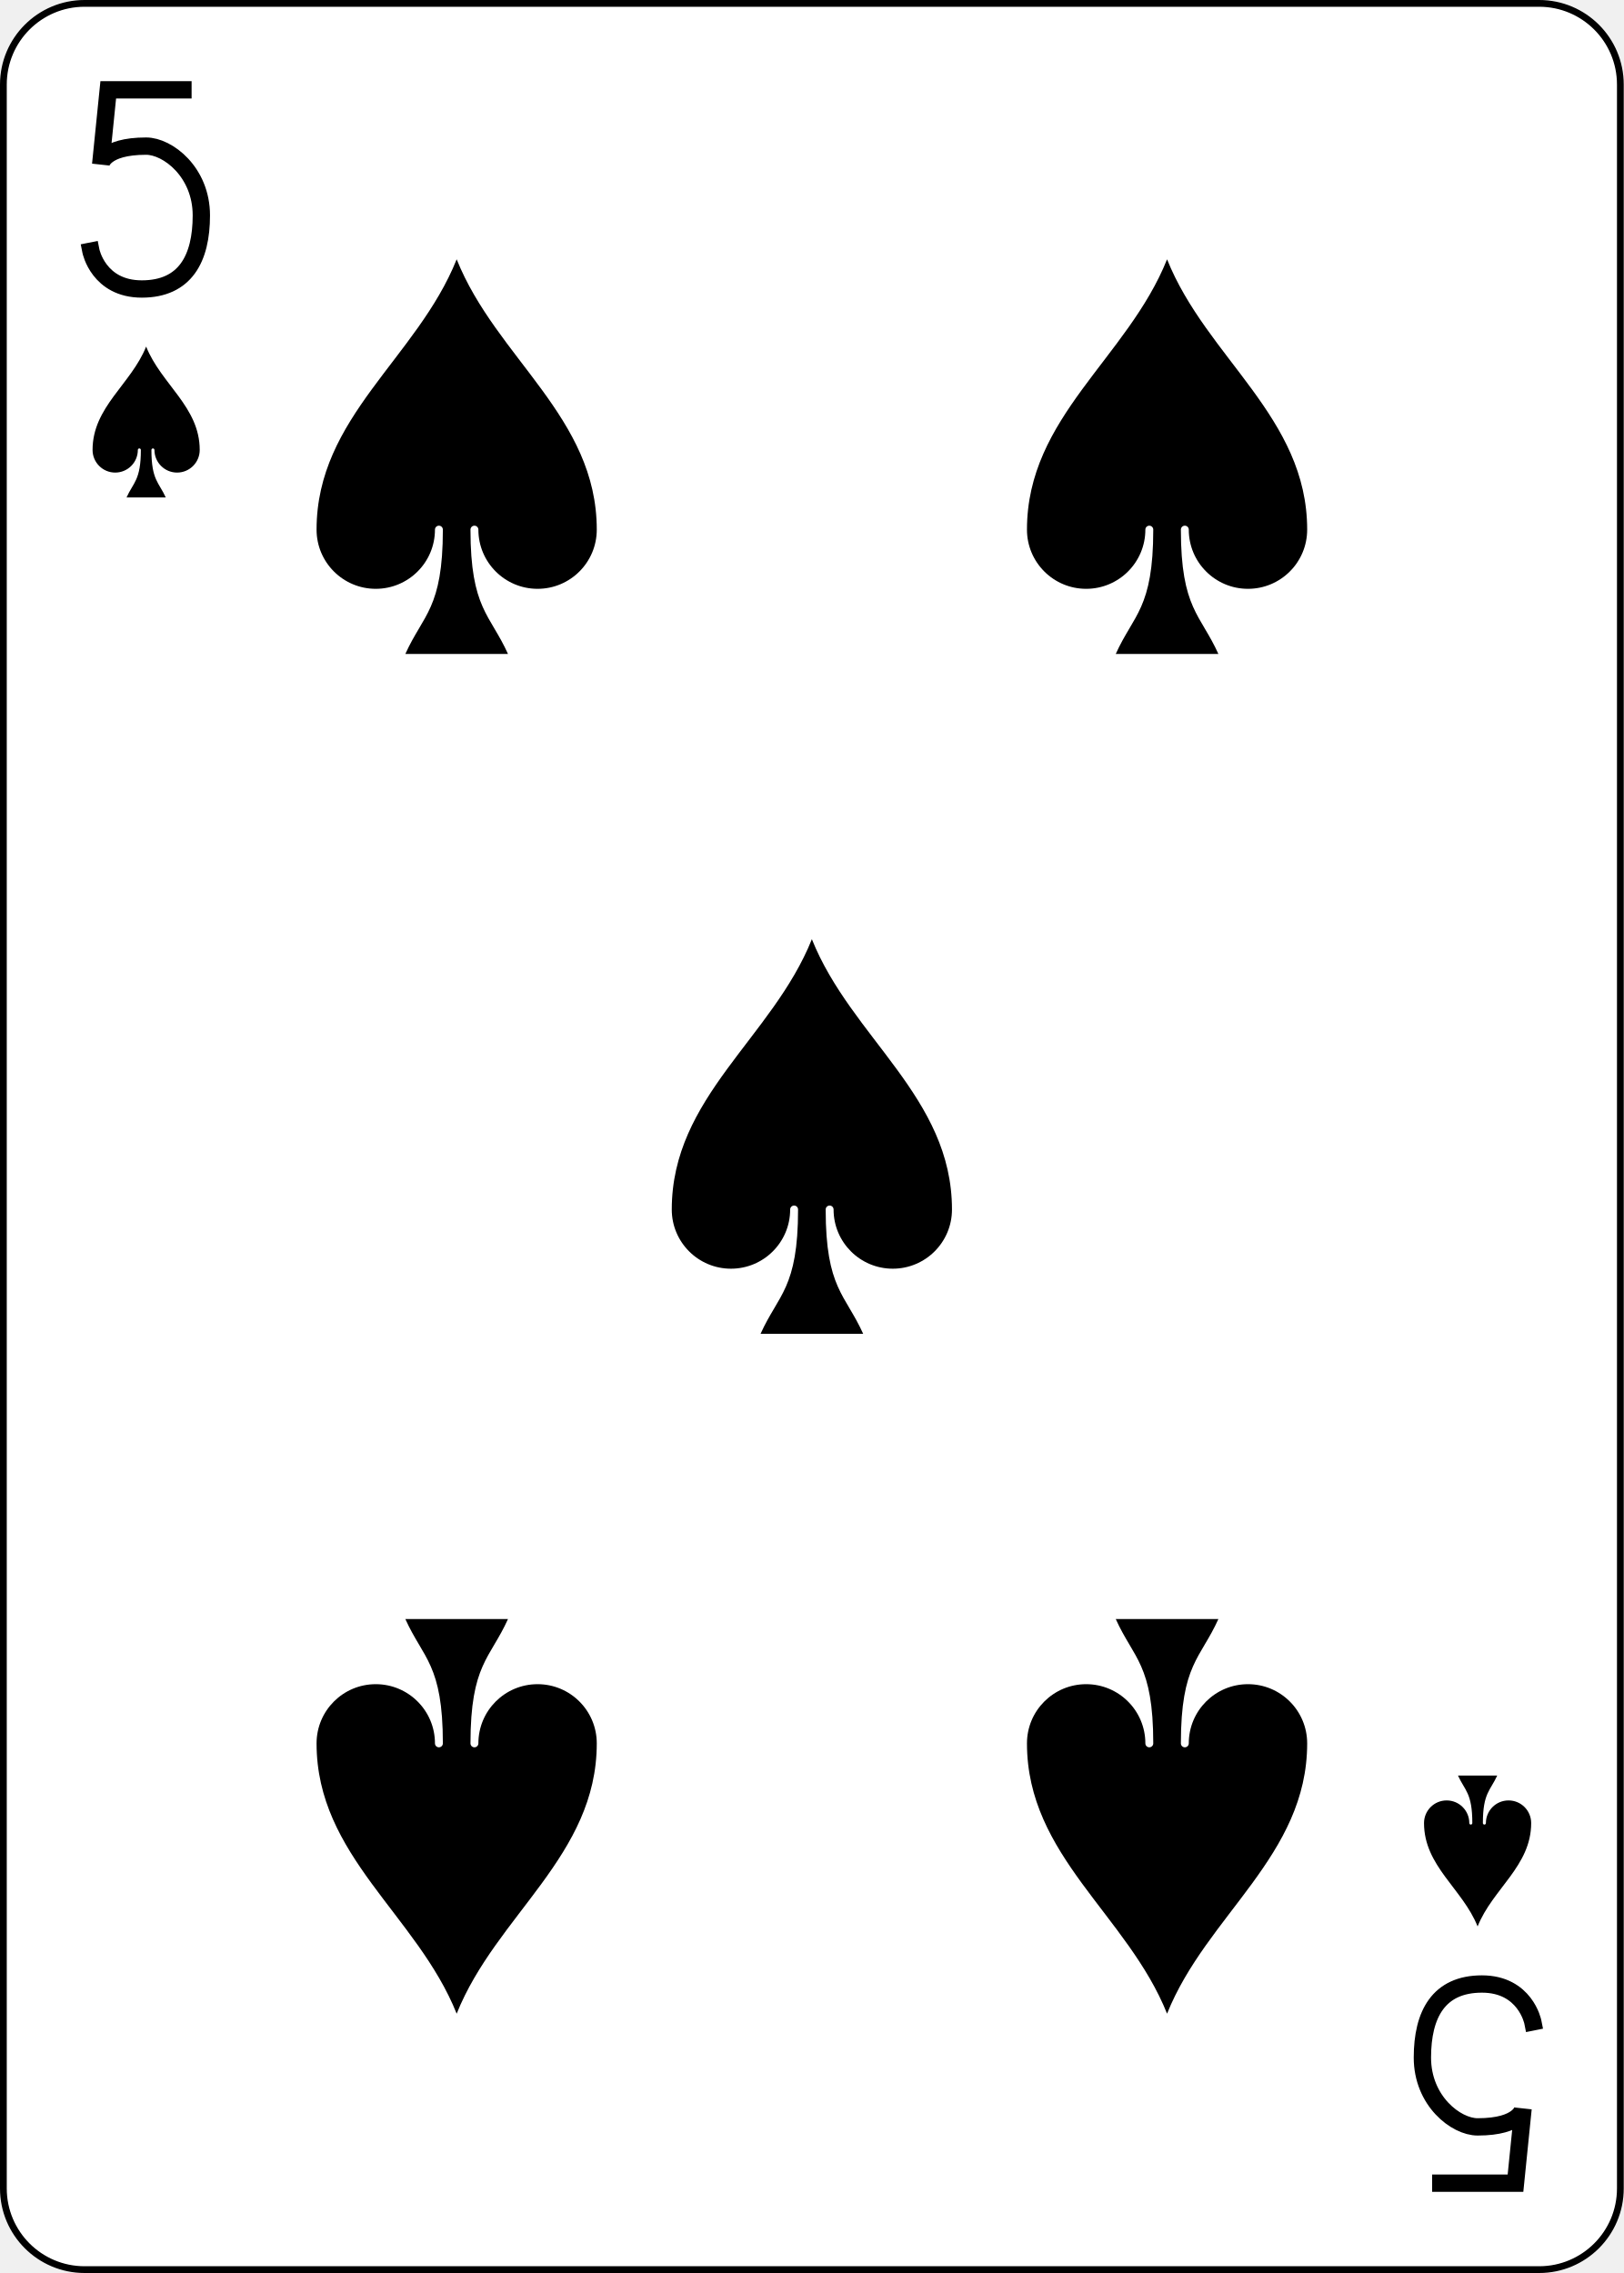
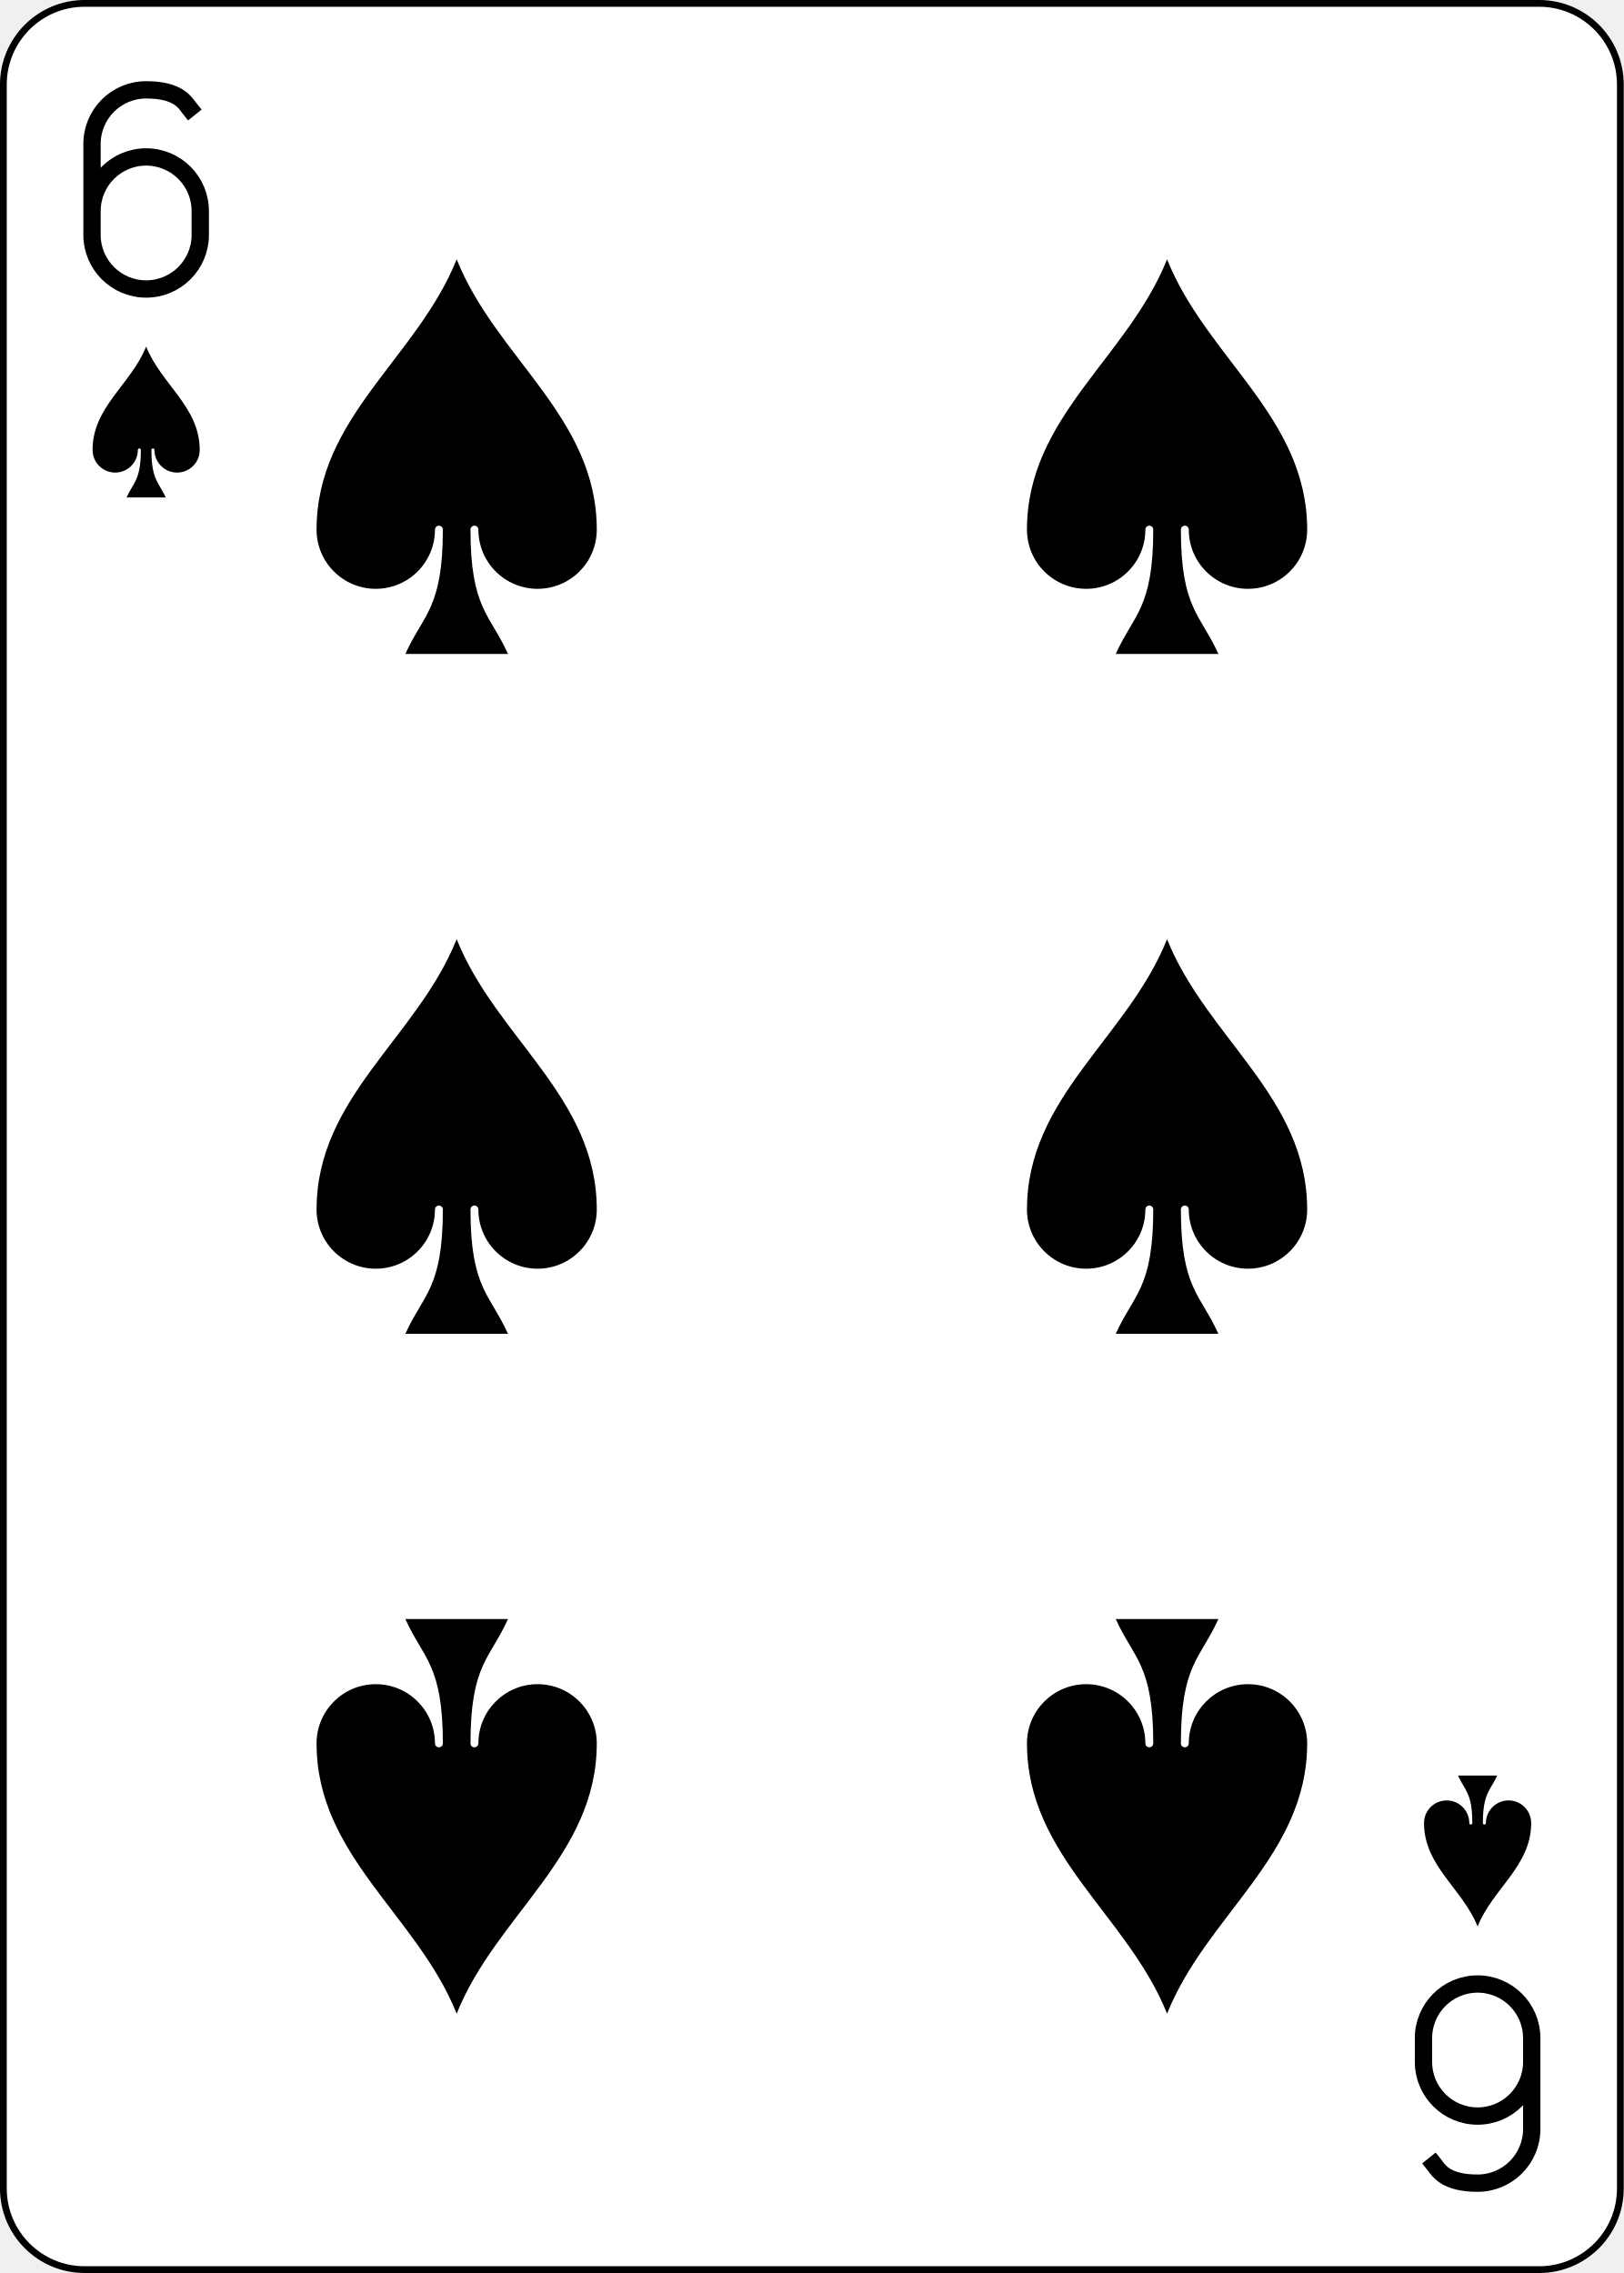
- <svg xmlns="http://www.w3.org/2000/svg" xmlns:xlink="http://www.w3.org/1999/xlink" class="card" face="5S" height="3.5in" preserveAspectRatio="none" viewBox="-120 -168 240 336" width="2.5in">
+ <svg xmlns="http://www.w3.org/2000/svg" xmlns:xlink="http://www.w3.org/1999/xlink" class="card" face="6S" height="3.5in" preserveAspectRatio="none" viewBox="-120 -168 240 336" width="2.5in">
  <defs>
-     <symbol id="SS5" viewBox="-600 -600 1200 1200" preserveAspectRatio="xMinYMid">
+     <symbol id="SS6" viewBox="-600 -600 1200 1200" preserveAspectRatio="xMinYMid">
      <path d="M0 -500C100 -250 355 -100 355 185A150 150 0 0 1 55 185A10 10 0 0 0 35 185C35 385 85 400 130 500L-130 500C-85 400 -35 385 -35 185A10 10 0 0 0 -55 185A150 150 0 0 1 -355 185C-355 -100 -100 -250 0 -500Z" fill="black" />
    </symbol>
-     <symbol id="VS5" viewBox="-500 -500 1000 1000" preserveAspectRatio="xMinYMid">
-       <path d="M170 -460L-175 -460L-210 -115C-210 -115 -200 -200 0 -200C100 -200 255 -80 255 120C255 320 180 460 -20 460C-220 460 -255 285 -255 285" stroke="black" stroke-width="80" stroke-linecap="square" stroke-miterlimit="1.5" fill="none" />
+     <symbol id="VS6" viewBox="-500 -500 1000 1000" preserveAspectRatio="xMinYMid">
+       <path d="M-250 100A250 250 0 0 1 250 100L250 210A250 250 0 0 1 -250 210L-250 -210A250 250 0 0 1 0 -460C150 -460 180 -400 200 -375" stroke="black" stroke-width="80" stroke-linecap="square" stroke-miterlimit="1.5" fill="none" />
    </symbol>
  </defs>
  <rect width="239" height="335" x="-119.5" y="-167.5" rx="12" ry="12" fill="white" stroke="black" />
-   <use xlink:href="#VS5" height="32" width="32" x="-114.4" y="-156" />
-   <use xlink:href="#SS5" height="26.769" width="26.769" x="-111.784" y="-119" />
-   <use xlink:href="#SS5" height="70" width="70" x="-87.501" y="-135.501" />
-   <use xlink:href="#SS5" height="70" width="70" x="17.501" y="-135.501" />
-   <use xlink:href="#SS5" height="70" width="70" x="-35" y="-35" />
+   <use xlink:href="#VS6" height="32" width="32" x="-114.4" y="-156" />
+   <use xlink:href="#SS6" height="26.769" width="26.769" x="-111.784" y="-119" />
+   <use xlink:href="#SS6" height="70" width="70" x="-87.501" y="-135.501" />
+   <use xlink:href="#SS6" height="70" width="70" x="17.501" y="-135.501" />
+   <use xlink:href="#SS6" height="70" width="70" x="-87.501" y="-35" />
+   <use xlink:href="#SS6" height="70" width="70" x="17.501" y="-35" />
  <g transform="rotate(180)">
-     <use xlink:href="#VS5" height="32" width="32" x="-114.4" y="-156" />
-     <use xlink:href="#SS5" height="26.769" width="26.769" x="-111.784" y="-119" />
-     <use xlink:href="#SS5" height="70" width="70" x="-87.501" y="-135.501" />
-     <use xlink:href="#SS5" height="70" width="70" x="17.501" y="-135.501" />
+     <use xlink:href="#VS6" height="32" width="32" x="-114.4" y="-156" />
+     <use xlink:href="#SS6" height="26.769" width="26.769" x="-111.784" y="-119" />
+     <use xlink:href="#SS6" height="70" width="70" x="-87.501" y="-135.501" />
+     <use xlink:href="#SS6" height="70" width="70" x="17.501" y="-135.501" />
  </g>
</svg>
